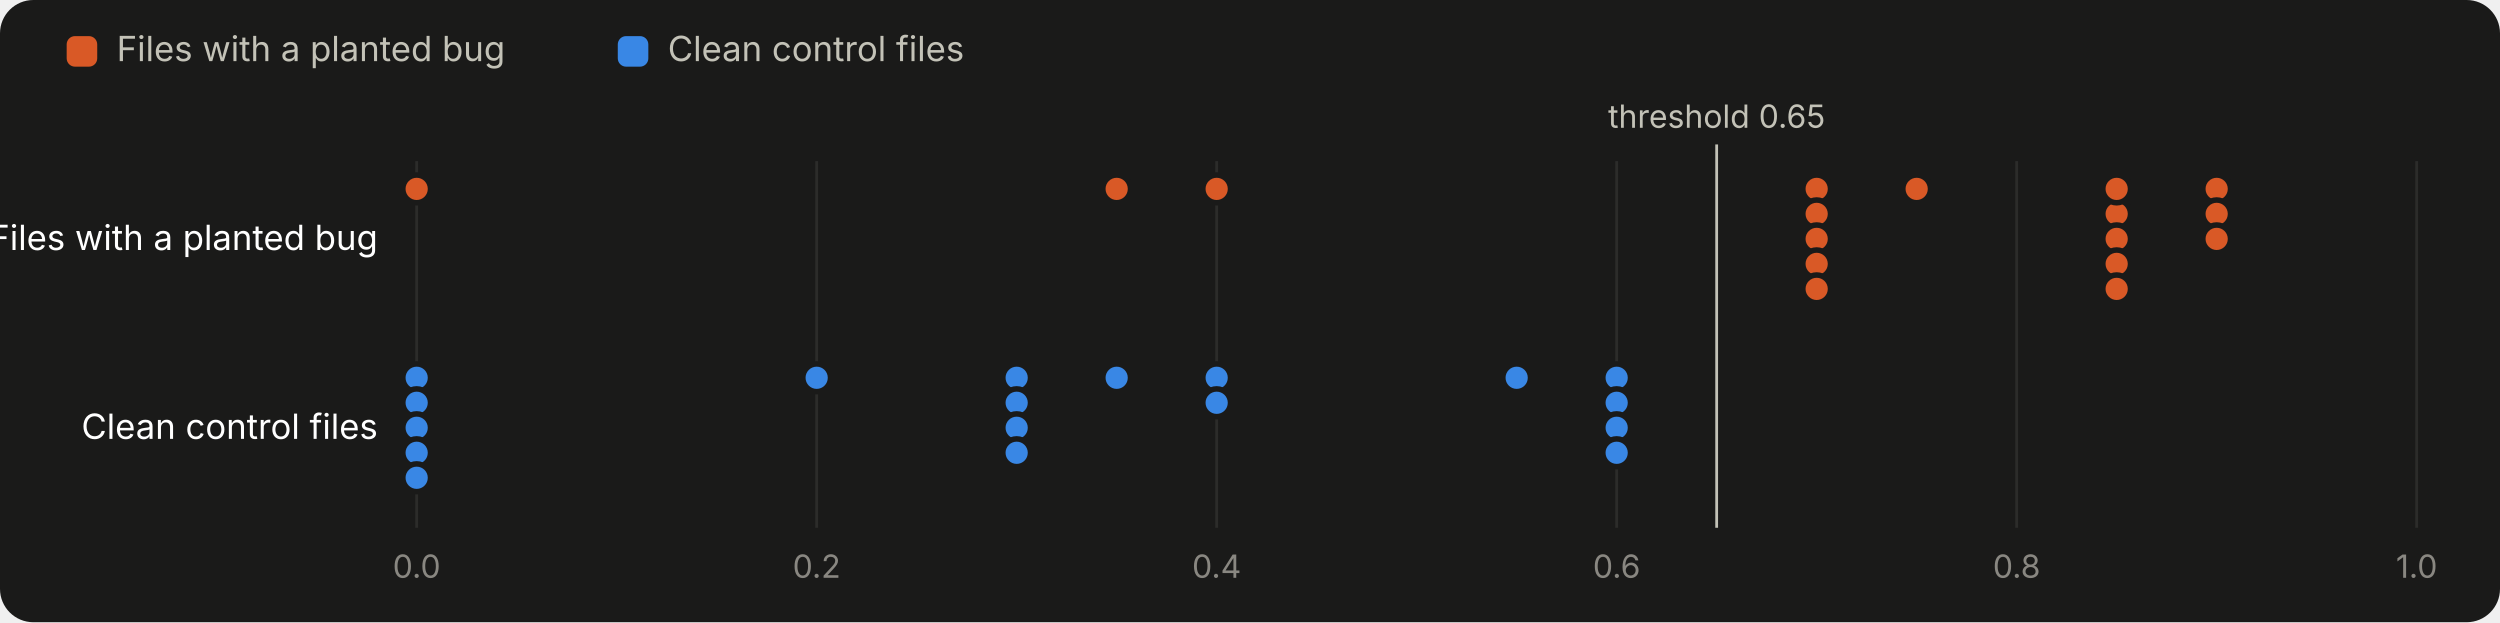
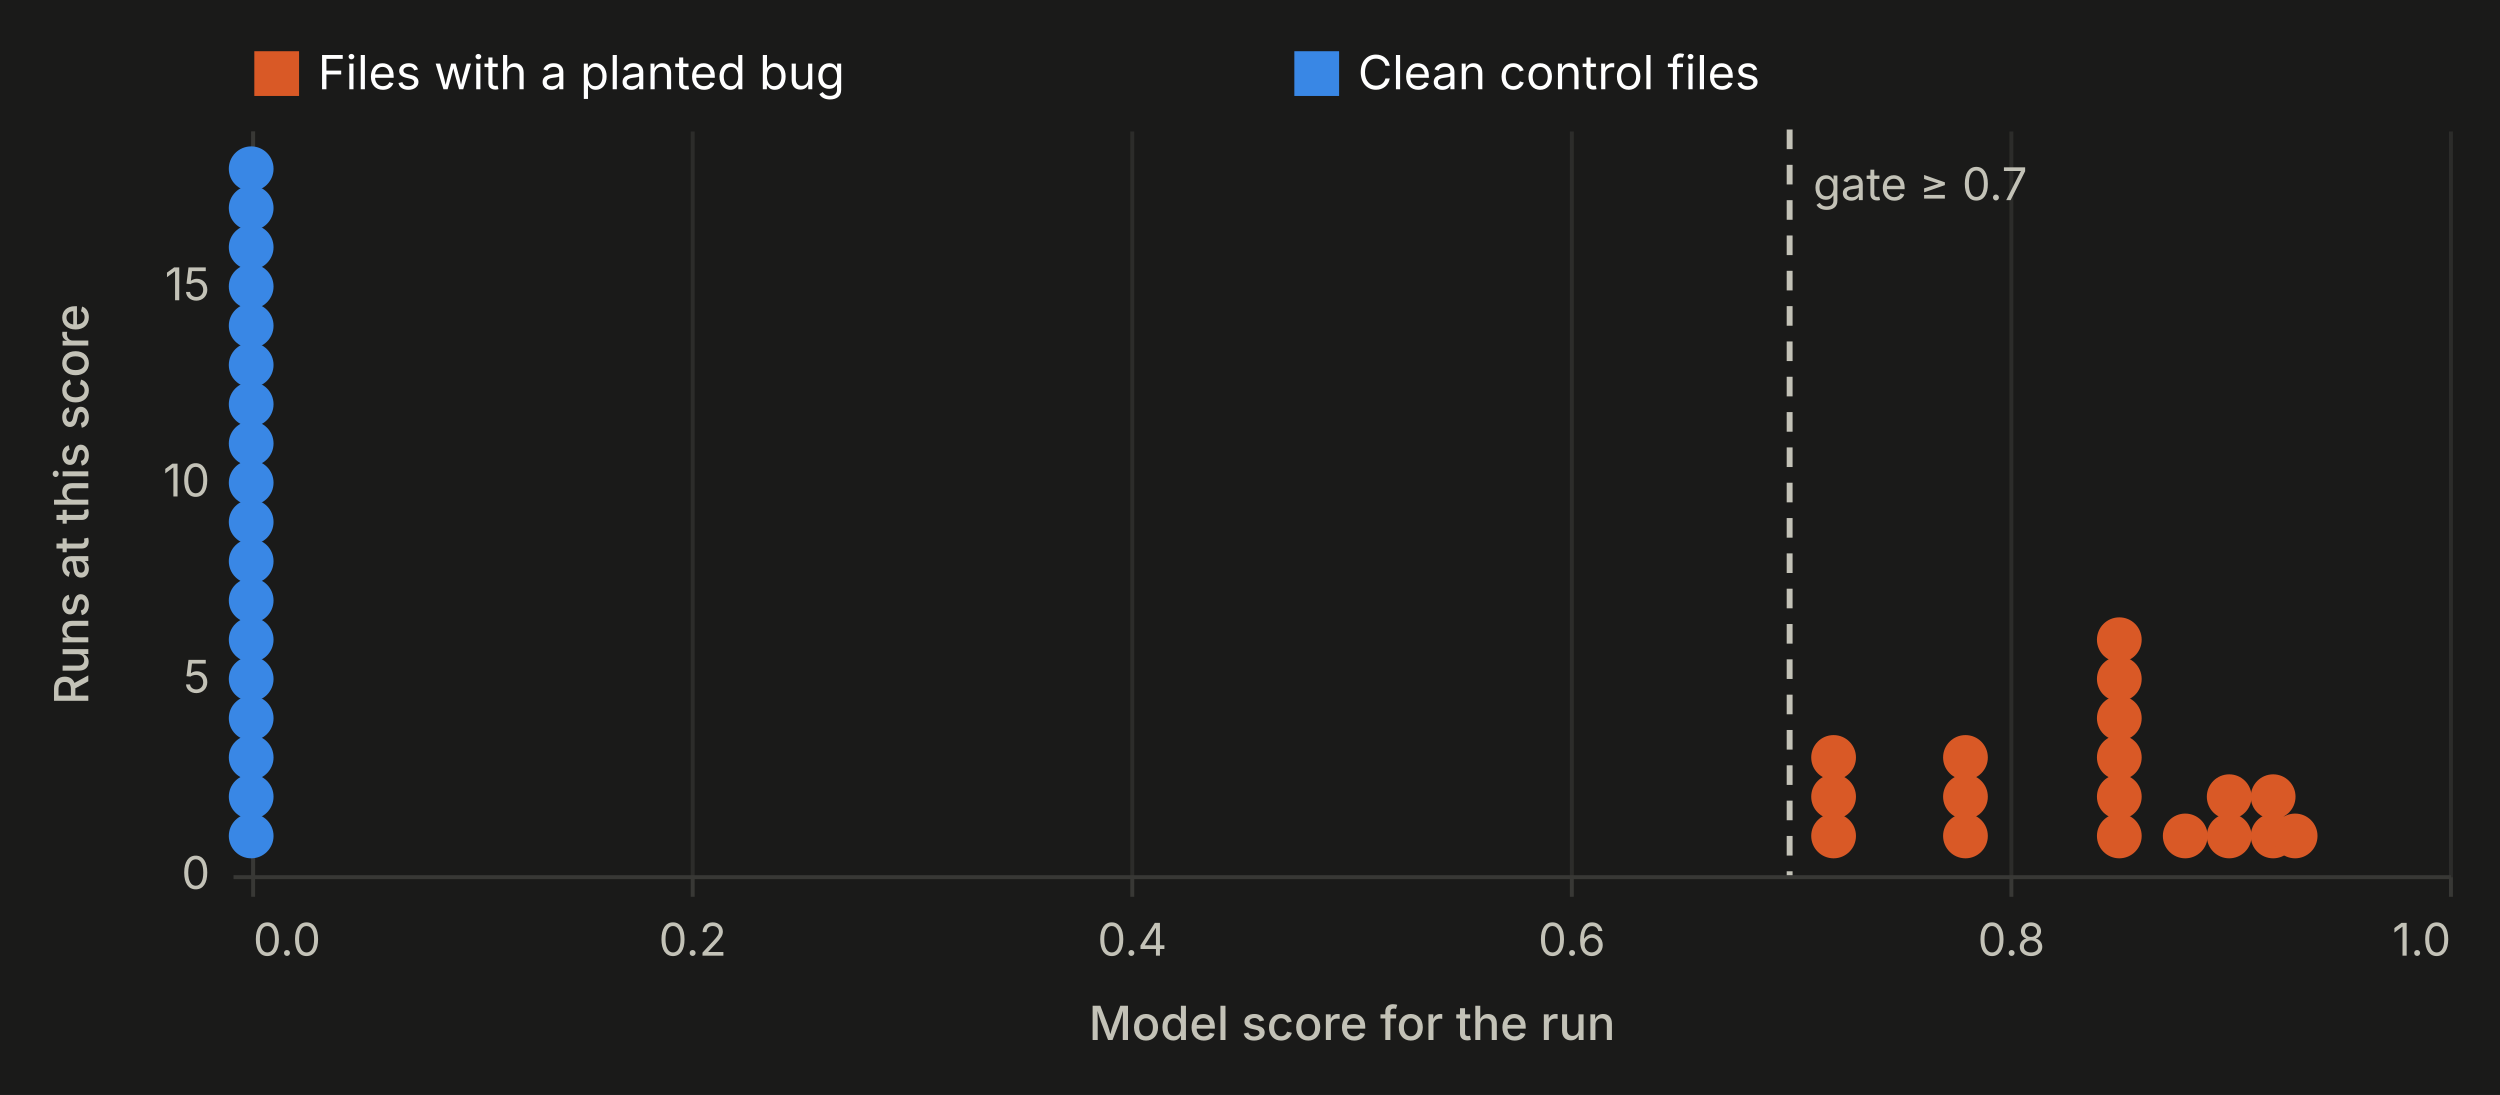
- <svg xmlns="http://www.w3.org/2000/svg" viewBox="0 0 900 224" width="900" height="224" font-family="system-ui, -apple-system, &quot;Segoe UI&quot;, sans-serif">
-   <rect width="900" height="224" rx="12" fill="#1a1a19" />
-   <rect x="24" y="13" width="11" height="11" rx="3" fill="#d95926" />
-   <text x="42" y="22" font-size="12.5" fill="#c3c2b7">Files with a planted bug</text>
-   <rect x="222.4" y="13" width="11" height="11" rx="3" fill="#3987e5" />
-   <text x="240.4" y="22" font-size="12.5" fill="#c3c2b7">Clean control files</text>
-   <g transform="translate(0 34)">
-     <line x1="150" y1="24" x2="150" y2="156" stroke="#2c2c2a" stroke-width="1" />
-     <text x="150" y="174" font-size="11.5" fill="#898781" text-anchor="middle">0.0</text>
-     <line x1="294" y1="24" x2="294" y2="156" stroke="#2c2c2a" stroke-width="1" />
-     <text x="294" y="174" font-size="11.5" fill="#898781" text-anchor="middle">0.2</text>
-     <line x1="438" y1="24" x2="438" y2="156" stroke="#2c2c2a" stroke-width="1" />
-     <text x="438" y="174" font-size="11.5" fill="#898781" text-anchor="middle">0.4</text>
-     <line x1="582" y1="24" x2="582" y2="156" stroke="#2c2c2a" stroke-width="1" />
-     <text x="582" y="174" font-size="11.5" fill="#898781" text-anchor="middle">0.6</text>
-     <line x1="726" y1="24" x2="726" y2="156" stroke="#2c2c2a" stroke-width="1" />
-     <text x="726" y="174" font-size="11.5" fill="#898781" text-anchor="middle">0.8</text>
-     <line x1="870" y1="24" x2="870" y2="156" stroke="#2c2c2a" stroke-width="1" />
-     <text x="870" y="174" font-size="11.5" fill="#898781" text-anchor="middle">1.0</text>
-     <line x1="618" y1="18" x2="618" y2="156" stroke="#c3c2b7" stroke-width="1" />
-     <text x="618" y="12" font-size="11.5" fill="#c3c2b7" text-anchor="middle">threshold 0.65</text>
-     <text x="136" y="56" font-size="12.5" fill="#ffffff" text-anchor="end">Files with a planted bug</text>
-     <circle cx="762" cy="34" r="5" fill="#d95926" stroke="#1a1a19" stroke-width="2" />
-     <circle cx="762" cy="43" r="5" fill="#d95926" stroke="#1a1a19" stroke-width="2" />
-     <circle cx="762" cy="52" r="5" fill="#d95926" stroke="#1a1a19" stroke-width="2" />
-     <circle cx="150" cy="34" r="5" fill="#d95926" stroke="#1a1a19" stroke-width="2" />
-     <circle cx="438" cy="34" r="5" fill="#d95926" stroke="#1a1a19" stroke-width="2" />
-     <circle cx="402" cy="34" r="5" fill="#d95926" stroke="#1a1a19" stroke-width="2" />
-     <circle cx="798" cy="34" r="5" fill="#d95926" stroke="#1a1a19" stroke-width="2" />
-     <circle cx="798" cy="43" r="5" fill="#d95926" stroke="#1a1a19" stroke-width="2" />
-     <circle cx="798" cy="52" r="5" fill="#d95926" stroke="#1a1a19" stroke-width="2" />
-     <circle cx="654" cy="34" r="5" fill="#d95926" stroke="#1a1a19" stroke-width="2" />
-     <circle cx="690" cy="34" r="5" fill="#d95926" stroke="#1a1a19" stroke-width="2" />
-     <circle cx="654" cy="43" r="5" fill="#d95926" stroke="#1a1a19" stroke-width="2" />
-     <circle cx="762" cy="61" r="5" fill="#d95926" stroke="#1a1a19" stroke-width="2" />
-     <circle cx="762" cy="70" r="5" fill="#d95926" stroke="#1a1a19" stroke-width="2" />
-     <circle cx="762" cy="34" r="5" fill="#d95926" stroke="#1a1a19" stroke-width="2" />
-     <circle cx="654" cy="52" r="5" fill="#d95926" stroke="#1a1a19" stroke-width="2" />
-     <circle cx="654" cy="61" r="5" fill="#d95926" stroke="#1a1a19" stroke-width="2" />
-     <circle cx="654" cy="70" r="5" fill="#d95926" stroke="#1a1a19" stroke-width="2" />
-     <text x="136" y="124" font-size="12.5" fill="#ffffff" text-anchor="end">Clean control files</text>
-     <circle cx="582" cy="102" r="5" fill="#3987e5" stroke="#1a1a19" stroke-width="2" />
-     <circle cx="546" cy="102" r="5" fill="#3987e5" stroke="#1a1a19" stroke-width="2" />
-     <circle cx="582" cy="111" r="5" fill="#3987e5" stroke="#1a1a19" stroke-width="2" />
-     <circle cx="438" cy="102" r="5" fill="#3987e5" stroke="#1a1a19" stroke-width="2" />
-     <circle cx="582" cy="120" r="5" fill="#3987e5" stroke="#1a1a19" stroke-width="2" />
-     <circle cx="582" cy="129" r="5" fill="#3987e5" stroke="#1a1a19" stroke-width="2" />
-     <circle cx="402" cy="102" r="5" fill="#3987e5" stroke="#1a1a19" stroke-width="2" />
-     <circle cx="366" cy="102" r="5" fill="#3987e5" stroke="#1a1a19" stroke-width="2" />
-     <circle cx="438" cy="111" r="5" fill="#3987e5" stroke="#1a1a19" stroke-width="2" />
-     <circle cx="150" cy="102" r="5" fill="#3987e5" stroke="#1a1a19" stroke-width="2" />
-     <circle cx="150" cy="111" r="5" fill="#3987e5" stroke="#1a1a19" stroke-width="2" />
-     <circle cx="150" cy="120" r="5" fill="#3987e5" stroke="#1a1a19" stroke-width="2" />
-     <circle cx="150" cy="129" r="5" fill="#3987e5" stroke="#1a1a19" stroke-width="2" />
-     <circle cx="150" cy="138" r="5" fill="#3987e5" stroke="#1a1a19" stroke-width="2" />
-     <circle cx="294" cy="102" r="5" fill="#3987e5" stroke="#1a1a19" stroke-width="2" />
-     <circle cx="366" cy="111" r="5" fill="#3987e5" stroke="#1a1a19" stroke-width="2" />
-     <circle cx="366" cy="120" r="5" fill="#3987e5" stroke="#1a1a19" stroke-width="2" />
-     <circle cx="366" cy="129" r="5" fill="#3987e5" stroke="#1a1a19" stroke-width="2" />
+ <svg xmlns="http://www.w3.org/2000/svg" style="background:#1a1a19" version="1.1" class="marks" width="637" height="279" viewBox="0 0 637 279">
+   <rect width="637" height="279" fill="#1a1a19" />
+   <g fill="none" stroke-miterlimit="4" transform="translate(64,33)">
+     <g class="mark-group role-frame root" role="graphics-object" aria-roledescription="group mark container">
+       <g transform="translate(0,0)">
+         <path class="background" aria-hidden="true" d="M0,0h560v190h-560Z" />
+         <g>
+           <g class="mark-group role-axis" aria-hidden="true">
+             <g transform="translate(0.5,190.5)">
+               <path class="background" aria-hidden="true" d="M0,0h0v0h0Z" pointer-events="none" />
+               <g>
+                 <g class="mark-rule role-axis-grid" pointer-events="none">
+                   <line transform="translate(0,-190)" x2="0" y2="190" stroke="#2c2c2a" stroke-width="1" opacity="1" />
+                   <line transform="translate(112,-190)" x2="0" y2="190" stroke="#2c2c2a" stroke-width="1" opacity="1" />
+                   <line transform="translate(224,-190)" x2="0" y2="190" stroke="#2c2c2a" stroke-width="1" opacity="1" />
+                   <line transform="translate(336,-190)" x2="0" y2="190" stroke="#2c2c2a" stroke-width="1" opacity="1" />
+                   <line transform="translate(448,-190)" x2="0" y2="190" stroke="#2c2c2a" stroke-width="1" opacity="1" />
+                   <line transform="translate(560,-190)" x2="0" y2="190" stroke="#2c2c2a" stroke-width="1" opacity="1" />
+                 </g>
+               </g>
+               <path class="foreground" aria-hidden="true" d="" pointer-events="none" display="none" />
+             </g>
+           </g>
+           <g class="mark-group role-axis" role="graphics-symbol" aria-roledescription="axis" aria-label="X-axis titled 'Model score for the run' for a linear scale with values from 0.0 to 1.0">
+             <g transform="translate(0.5,190.5)">
+               <path class="background" aria-hidden="true" d="M0,0h0v0h0Z" pointer-events="none" />
+               <g>
+                 <g class="mark-rule role-axis-tick" pointer-events="none">
+                   <line transform="translate(0,0)" x2="0" y2="5" stroke="#383835" stroke-width="1" opacity="1" />
+                   <line transform="translate(112,0)" x2="0" y2="5" stroke="#383835" stroke-width="1" opacity="1" />
+                   <line transform="translate(224,0)" x2="0" y2="5" stroke="#383835" stroke-width="1" opacity="1" />
+                   <line transform="translate(336,0)" x2="0" y2="5" stroke="#383835" stroke-width="1" opacity="1" />
+                   <line transform="translate(448,0)" x2="0" y2="5" stroke="#383835" stroke-width="1" opacity="1" />
+                   <line transform="translate(560,0)" x2="0" y2="5" stroke="#383835" stroke-width="1" opacity="1" />
+                 </g>
+                 <g class="mark-text role-axis-label" pointer-events="none">
+                   <text text-anchor="start" transform="translate(0,20)" font-family="system-ui, -apple-system, &quot;Segoe UI&quot;, sans-serif" font-size="11.5px" fill="#c3c2b7" opacity="1">0.0</text>
+                   <text text-anchor="middle" transform="translate(112,20)" font-family="system-ui, -apple-system, &quot;Segoe UI&quot;, sans-serif" font-size="11.5px" fill="#c3c2b7" opacity="1">0.2</text>
+                   <text text-anchor="middle" transform="translate(224,20)" font-family="system-ui, -apple-system, &quot;Segoe UI&quot;, sans-serif" font-size="11.5px" fill="#c3c2b7" opacity="1">0.4</text>
+                   <text text-anchor="middle" transform="translate(336,20)" font-family="system-ui, -apple-system, &quot;Segoe UI&quot;, sans-serif" font-size="11.5px" fill="#c3c2b7" opacity="1">0.6</text>
+                   <text text-anchor="middle" transform="translate(448,20)" font-family="system-ui, -apple-system, &quot;Segoe UI&quot;, sans-serif" font-size="11.5px" fill="#c3c2b7" opacity="1">0.8</text>
+                   <text text-anchor="end" transform="translate(560,20)" font-family="system-ui, -apple-system, &quot;Segoe UI&quot;, sans-serif" font-size="11.5px" fill="#c3c2b7" opacity="1">1.0</text>
+                 </g>
+                 <g class="mark-rule role-axis-domain" pointer-events="none">
+                   <line transform="translate(0,0)" x2="560" y2="0" stroke="#383835" stroke-width="1" opacity="1" />
+                 </g>
+                 <g class="mark-text role-axis-title" pointer-events="none">
+                   <text text-anchor="middle" transform="translate(280,41.5)" font-family="system-ui, -apple-system, &quot;Segoe UI&quot;, sans-serif" font-size="12px" font-weight="500" fill="#c3c2b7" opacity="1">Model score for the run</text>
+                 </g>
+               </g>
+               <path class="foreground" aria-hidden="true" d="" pointer-events="none" display="none" />
+             </g>
+           </g>
+           <g class="mark-group role-axis" role="graphics-symbol" aria-roledescription="axis" aria-label="Y-axis titled 'Runs at this score' for a linear scale with values from 0 to 19">
+             <g transform="translate(0.5,0.5)">
+               <path class="background" aria-hidden="true" d="M0,0h0v0h0Z" pointer-events="none" />
+               <g>
+                 <g class="mark-rule role-axis-tick" pointer-events="none">
+                   <line transform="translate(0,190)" x2="-5" y2="0" stroke="#383835" stroke-width="1" opacity="1" />
+                   <line transform="translate(0,140)" x2="-5" y2="0" stroke="#383835" stroke-width="1" opacity="1" />
+                   <line transform="translate(0,90)" x2="-5" y2="0" stroke="#383835" stroke-width="1" opacity="1" />
+                   <line transform="translate(0,40)" x2="-5" y2="0" stroke="#383835" stroke-width="1" opacity="1" />
+                 </g>
+                 <g class="mark-text role-axis-label" pointer-events="none">
+                   <text text-anchor="end" transform="translate(-11,193)" font-family="system-ui, -apple-system, &quot;Segoe UI&quot;, sans-serif" font-size="11.5px" fill="#c3c2b7" opacity="1">0</text>
+                   <text text-anchor="end" transform="translate(-11,143)" font-family="system-ui, -apple-system, &quot;Segoe UI&quot;, sans-serif" font-size="11.5px" fill="#c3c2b7" opacity="1">5</text>
+                   <text text-anchor="end" transform="translate(-11,93)" font-family="system-ui, -apple-system, &quot;Segoe UI&quot;, sans-serif" font-size="11.5px" fill="#c3c2b7" opacity="1">10</text>
+                   <text text-anchor="end" transform="translate(-11,43)" font-family="system-ui, -apple-system, &quot;Segoe UI&quot;, sans-serif" font-size="11.5px" fill="#c3c2b7" opacity="1">15</text>
+                 </g>
+                 <g class="mark-rule role-axis-domain" pointer-events="none">
+                   <line transform="translate(0,190)" x2="0" y2="-190" stroke="#383835" stroke-width="1" opacity="1" />
+                 </g>
+                 <g class="mark-text role-axis-title" pointer-events="none">
+                   <text text-anchor="middle" transform="translate(-39,95) rotate(-90) translate(0,-3)" font-family="system-ui, -apple-system, &quot;Segoe UI&quot;, sans-serif" font-size="12px" font-weight="500" fill="#c3c2b7" opacity="1">Runs at this score</text>
+                 </g>
+               </g>
+               <path class="foreground" aria-hidden="true" d="" pointer-events="none" display="none" />
+             </g>
+           </g>
+           <g class="mark-rule role-mark layer_0_marks" role="graphics-object" aria-roledescription="rule mark container">
+             <line aria-label="threshold: 0.7" role="graphics-symbol" aria-roledescription="rule mark" transform="translate(392,0)" x2="0" y2="190" stroke="#c3c2b7" stroke-width="1.5" stroke-dasharray="5,4" />
+           </g>
+           <g class="mark-text role-mark layer_1_marks" role="graphics-object" aria-roledescription="text mark container">
+             <text aria-label="threshold: 0.7; label: gate ≥ 0.7" role="graphics-symbol" aria-roledescription="text mark" text-anchor="start" transform="translate(398,18)" font-family="system-ui, -apple-system, &quot;Segoe UI&quot;, sans-serif" font-size="11.5px" fill="#c3c2b7">gate ≥ 0.7</text>
+           </g>
+           <g class="mark-symbol role-mark layer_2_marks" role="graphics-object" aria-roledescription="symbol mark container">
+             <path aria-label="score: 0; stack: 1; group: Clean control files" role="graphics-symbol" aria-roledescription="circle" transform="translate(0,180)" d="M5.701,0A5.701,5.701,0,1,1,-5.701,0A5.701,5.701,0,1,1,5.701,0" fill="#3987e5" stroke-width="2" opacity="1" />
+             <path aria-label="score: 0; stack: 2; group: Clean control files" role="graphics-symbol" aria-roledescription="circle" transform="translate(0,170)" d="M5.701,0A5.701,5.701,0,1,1,-5.701,0A5.701,5.701,0,1,1,5.701,0" fill="#3987e5" stroke-width="2" opacity="1" />
+             <path aria-label="score: 0; stack: 3; group: Clean control files" role="graphics-symbol" aria-roledescription="circle" transform="translate(0,160)" d="M5.701,0A5.701,5.701,0,1,1,-5.701,0A5.701,5.701,0,1,1,5.701,0" fill="#3987e5" stroke-width="2" opacity="1" />
+             <path aria-label="score: 0.85; stack: 1; group: Files with a planted bug" role="graphics-symbol" aria-roledescription="circle" transform="translate(476,180)" d="M5.701,0A5.701,5.701,0,1,1,-5.701,0A5.701,5.701,0,1,1,5.701,0" fill="#d95926" stroke-width="2" opacity="1" />
+             <path aria-label="score: 0.85; stack: 2; group: Files with a planted bug" role="graphics-symbol" aria-roledescription="circle" transform="translate(476,170)" d="M5.701,0A5.701,5.701,0,1,1,-5.701,0A5.701,5.701,0,1,1,5.701,0" fill="#d95926" stroke-width="2" opacity="1" />
+             <path aria-label="score: 0.85; stack: 3; group: Files with a planted bug" role="graphics-symbol" aria-roledescription="circle" transform="translate(476,160)" d="M5.701,0A5.701,5.701,0,1,1,-5.701,0A5.701,5.701,0,1,1,5.701,0" fill="#d95926" stroke-width="2" opacity="1" />
+             <path aria-label="score: 0; stack: 4; group: Clean control files" role="graphics-symbol" aria-roledescription="circle" transform="translate(0,150)" d="M5.701,0A5.701,5.701,0,1,1,-5.701,0A5.701,5.701,0,1,1,5.701,0" fill="#3987e5" stroke-width="2" opacity="1" />
+             <path aria-label="score: 0; stack: 5; group: Clean control files" role="graphics-symbol" aria-roledescription="circle" transform="translate(0,140)" d="M5.701,0A5.701,5.701,0,1,1,-5.701,0A5.701,5.701,0,1,1,5.701,0" fill="#3987e5" stroke-width="2" opacity="1" />
+             <path aria-label="score: 0; stack: 6; group: Clean control files" role="graphics-symbol" aria-roledescription="circle" transform="translate(0,130)" d="M5.701,0A5.701,5.701,0,1,1,-5.701,0A5.701,5.701,0,1,1,5.701,0" fill="#3987e5" stroke-width="2" opacity="1" />
+             <path aria-label="score: 0.85; stack: 4; group: Files with a planted bug" role="graphics-symbol" aria-roledescription="circle" transform="translate(476,150)" d="M5.701,0A5.701,5.701,0,1,1,-5.701,0A5.701,5.701,0,1,1,5.701,0" fill="#d95926" stroke-width="2" opacity="1" />
+             <path aria-label="score: 0.85; stack: 5; group: Files with a planted bug" role="graphics-symbol" aria-roledescription="circle" transform="translate(476,140)" d="M5.701,0A5.701,5.701,0,1,1,-5.701,0A5.701,5.701,0,1,1,5.701,0" fill="#d95926" stroke-width="2" opacity="1" />
+             <path aria-label="score: 0.85; stack: 6; group: Files with a planted bug" role="graphics-symbol" aria-roledescription="circle" transform="translate(476,130)" d="M5.701,0A5.701,5.701,0,1,1,-5.701,0A5.701,5.701,0,1,1,5.701,0" fill="#d95926" stroke-width="2" opacity="1" />
+             <path aria-label="score: 0.72; stack: 1; group: Files with a planted bug" role="graphics-symbol" aria-roledescription="circle" transform="translate(403.2,180)" d="M5.701,0A5.701,5.701,0,1,1,-5.701,0A5.701,5.701,0,1,1,5.701,0" fill="#d95926" stroke-width="2" opacity="1" />
+             <path aria-label="score: 0.72; stack: 2; group: Files with a planted bug" role="graphics-symbol" aria-roledescription="circle" transform="translate(403.2,170)" d="M5.701,0A5.701,5.701,0,1,1,-5.701,0A5.701,5.701,0,1,1,5.701,0" fill="#d95926" stroke-width="2" opacity="1" />
+             <path aria-label="score: 0.72; stack: 3; group: Files with a planted bug" role="graphics-symbol" aria-roledescription="circle" transform="translate(403.2,160)" d="M5.701,0A5.701,5.701,0,1,1,-5.701,0A5.701,5.701,0,1,1,5.701,0" fill="#d95926" stroke-width="2" opacity="1" />
+             <path aria-label="score: 0; stack: 7; group: Clean control files" role="graphics-symbol" aria-roledescription="circle" transform="translate(0,120)" d="M5.701,0A5.701,5.701,0,1,1,-5.701,0A5.701,5.701,0,1,1,5.701,0" fill="#3987e5" stroke-width="2" opacity="1" />
+             <path aria-label="score: 0; stack: 8; group: Clean control files" role="graphics-symbol" aria-roledescription="circle" transform="translate(0,110)" d="M5.701,0A5.701,5.701,0,1,1,-5.701,0A5.701,5.701,0,1,1,5.701,0" fill="#3987e5" stroke-width="2" opacity="1" />
+             <path aria-label="score: 0; stack: 9; group: Clean control files" role="graphics-symbol" aria-roledescription="circle" transform="translate(0,100)" d="M5.701,0A5.701,5.701,0,1,1,-5.701,0A5.701,5.701,0,1,1,5.701,0" fill="#3987e5" stroke-width="2" opacity="1" />
+             <path aria-label="score: 0; stack: 10; group: Clean control files" role="graphics-symbol" aria-roledescription="circle" transform="translate(0,90)" d="M5.701,0A5.701,5.701,0,1,1,-5.701,0A5.701,5.701,0,1,1,5.701,0" fill="#3987e5" stroke-width="2" opacity="1" />
+             <path aria-label="score: 0; stack: 11; group: Clean control files" role="graphics-symbol" aria-roledescription="circle" transform="translate(0,80)" d="M5.701,0A5.701,5.701,0,1,1,-5.701,0A5.701,5.701,0,1,1,5.701,0" fill="#3987e5" stroke-width="2" opacity="1" />
+             <path aria-label="score: 0; stack: 12; group: Clean control files" role="graphics-symbol" aria-roledescription="circle" transform="translate(0,70)" d="M5.701,0A5.701,5.701,0,1,1,-5.701,0A5.701,5.701,0,1,1,5.701,0" fill="#3987e5" stroke-width="2" opacity="1" />
+             <path aria-label="score: 0; stack: 13; group: Clean control files" role="graphics-symbol" aria-roledescription="circle" transform="translate(0,60)" d="M5.701,0A5.701,5.701,0,1,1,-5.701,0A5.701,5.701,0,1,1,5.701,0" fill="#3987e5" stroke-width="2" opacity="1" />
+             <path aria-label="score: 0; stack: 14; group: Clean control files" role="graphics-symbol" aria-roledescription="circle" transform="translate(0,50)" d="M5.701,0A5.701,5.701,0,1,1,-5.701,0A5.701,5.701,0,1,1,5.701,0" fill="#3987e5" stroke-width="2" opacity="1" />
+             <path aria-label="score: 0; stack: 15; group: Clean control files" role="graphics-symbol" aria-roledescription="circle" transform="translate(0,40)" d="M5.701,0A5.701,5.701,0,1,1,-5.701,0A5.701,5.701,0,1,1,5.701,0" fill="#3987e5" stroke-width="2" opacity="1" />
+             <path aria-label="score: 0.92; stack: 1; group: Files with a planted bug" role="graphics-symbol" aria-roledescription="circle" transform="translate(515.2,180)" d="M5.701,0A5.701,5.701,0,1,1,-5.701,0A5.701,5.701,0,1,1,5.701,0" fill="#d95926" stroke-width="2" opacity="1" />
+             <path aria-label="score: 0.93; stack: 1; group: Files with a planted bug" role="graphics-symbol" aria-roledescription="circle" transform="translate(520.8,180)" d="M5.701,0A5.701,5.701,0,1,1,-5.701,0A5.701,5.701,0,1,1,5.701,0" fill="#d95926" stroke-width="2" opacity="1" />
+             <path aria-label="score: 0.92; stack: 2; group: Files with a planted bug" role="graphics-symbol" aria-roledescription="circle" transform="translate(515.2,170)" d="M5.701,0A5.701,5.701,0,1,1,-5.701,0A5.701,5.701,0,1,1,5.701,0" fill="#d95926" stroke-width="2" opacity="1" />
+             <path aria-label="score: 0; stack: 16; group: Clean control files" role="graphics-symbol" aria-roledescription="circle" transform="translate(0,30)" d="M5.701,0A5.701,5.701,0,1,1,-5.701,0A5.701,5.701,0,1,1,5.701,0" fill="#3987e5" stroke-width="2" opacity="1" />
+             <path aria-label="score: 0; stack: 17; group: Clean control files" role="graphics-symbol" aria-roledescription="circle" transform="translate(0,20)" d="M5.701,0A5.701,5.701,0,1,1,-5.701,0A5.701,5.701,0,1,1,5.701,0" fill="#3987e5" stroke-width="2" opacity="1" />
+             <path aria-label="score: 0; stack: 18; group: Clean control files" role="graphics-symbol" aria-roledescription="circle" transform="translate(0,10)" d="M5.701,0A5.701,5.701,0,1,1,-5.701,0A5.701,5.701,0,1,1,5.701,0" fill="#3987e5" stroke-width="2" opacity="1" />
+             <path aria-label="score: 0.9; stack: 1; group: Files with a planted bug" role="graphics-symbol" aria-roledescription="circle" transform="translate(504,180)" d="M5.701,0A5.701,5.701,0,1,1,-5.701,0A5.701,5.701,0,1,1,5.701,0" fill="#d95926" stroke-width="2" opacity="1" />
+             <path aria-label="score: 0.9; stack: 2; group: Files with a planted bug" role="graphics-symbol" aria-roledescription="circle" transform="translate(504,170)" d="M5.701,0A5.701,5.701,0,1,1,-5.701,0A5.701,5.701,0,1,1,5.701,0" fill="#d95926" stroke-width="2" opacity="1" />
+             <path aria-label="score: 0.88; stack: 1; group: Files with a planted bug" role="graphics-symbol" aria-roledescription="circle" transform="translate(492.8,180)" d="M5.701,0A5.701,5.701,0,1,1,-5.701,0A5.701,5.701,0,1,1,5.701,0" fill="#d95926" stroke-width="2" opacity="1" />
+             <path aria-label="score: 0.78; stack: 1; group: Files with a planted bug" role="graphics-symbol" aria-roledescription="circle" transform="translate(436.8,180)" d="M5.701,0A5.701,5.701,0,1,1,-5.701,0A5.701,5.701,0,1,1,5.701,0" fill="#d95926" stroke-width="2" opacity="1" />
+             <path aria-label="score: 0.78; stack: 2; group: Files with a planted bug" role="graphics-symbol" aria-roledescription="circle" transform="translate(436.8,170)" d="M5.701,0A5.701,5.701,0,1,1,-5.701,0A5.701,5.701,0,1,1,5.701,0" fill="#d95926" stroke-width="2" opacity="1" />
+             <path aria-label="score: 0.78; stack: 3; group: Files with a planted bug" role="graphics-symbol" aria-roledescription="circle" transform="translate(436.8,160)" d="M5.701,0A5.701,5.701,0,1,1,-5.701,0A5.701,5.701,0,1,1,5.701,0" fill="#d95926" stroke-width="2" opacity="1" />
+           </g>
+           <g class="mark-group role-legend" role="graphics-symbol" aria-roledescription="legend" aria-label="Symbol legend for fill color with 2 values: Files with a planted bug, Clean control files">
+             <g transform="translate(0,-21)">
+               <path class="background" aria-hidden="true" d="M0,0h464v13h-464Z" pointer-events="none" />
+               <g>
+                 <g class="mark-group role-legend-entry">
+                   <g transform="translate(0,0)">
+                     <path class="background" aria-hidden="true" d="M0,0h0v0h0Z" pointer-events="none" />
+                     <g>
+                       <g class="mark-group role-scope" role="graphics-object" aria-roledescription="group mark container">
+                         <g transform="translate(0,0.25)">
+                           <path class="background" aria-hidden="true" d="M0,0h247v12.5h-247Z" pointer-events="none" opacity="1" />
+                           <g>
+                             <g class="mark-symbol role-legend-symbol" pointer-events="none">
+                               <path transform="translate(6.5,6.5)" d="M-5.701,-5.701h11.402v11.402h-11.402Z" fill="#d95926" stroke-width="1.5" opacity="1" />
+                             </g>
+                             <g class="mark-text role-legend-label" pointer-events="none">
+                               <text text-anchor="start" transform="translate(17,10.5)" font-family="system-ui, -apple-system, &quot;Segoe UI&quot;, sans-serif" font-size="12px" fill="#ffffff" opacity="1">Files with a planted bug</text>
+                             </g>
+                           </g>
+                           <path class="foreground" aria-hidden="true" d="" pointer-events="none" display="none" />
+                         </g>
+                         <g transform="translate(265,0.25)">
+                           <path class="background" aria-hidden="true" d="M0,0h199v12.5h-199Z" pointer-events="none" opacity="1" />
+                           <g>
+                             <g class="mark-symbol role-legend-symbol" pointer-events="none">
+                               <path transform="translate(6.5,6.5)" d="M-5.701,-5.701h11.402v11.402h-11.402Z" fill="#3987e5" stroke-width="1.5" opacity="1" />
+                             </g>
+                             <g class="mark-text role-legend-label" pointer-events="none">
+                               <text text-anchor="start" transform="translate(17,10.5)" font-family="system-ui, -apple-system, &quot;Segoe UI&quot;, sans-serif" font-size="12px" fill="#ffffff" opacity="1">Clean control files</text>
+                             </g>
+                           </g>
+                           <path class="foreground" aria-hidden="true" d="" pointer-events="none" display="none" />
+                         </g>
+                       </g>
+                     </g>
+                     <path class="foreground" aria-hidden="true" d="" pointer-events="none" display="none" />
+                   </g>
+                 </g>
+               </g>
+               <path class="foreground" aria-hidden="true" d="" pointer-events="none" display="none" />
+             </g>
+           </g>
+         </g>
+         <path class="foreground" aria-hidden="true" d="" display="none" />
+       </g>
+     </g>
  </g>
</svg>
